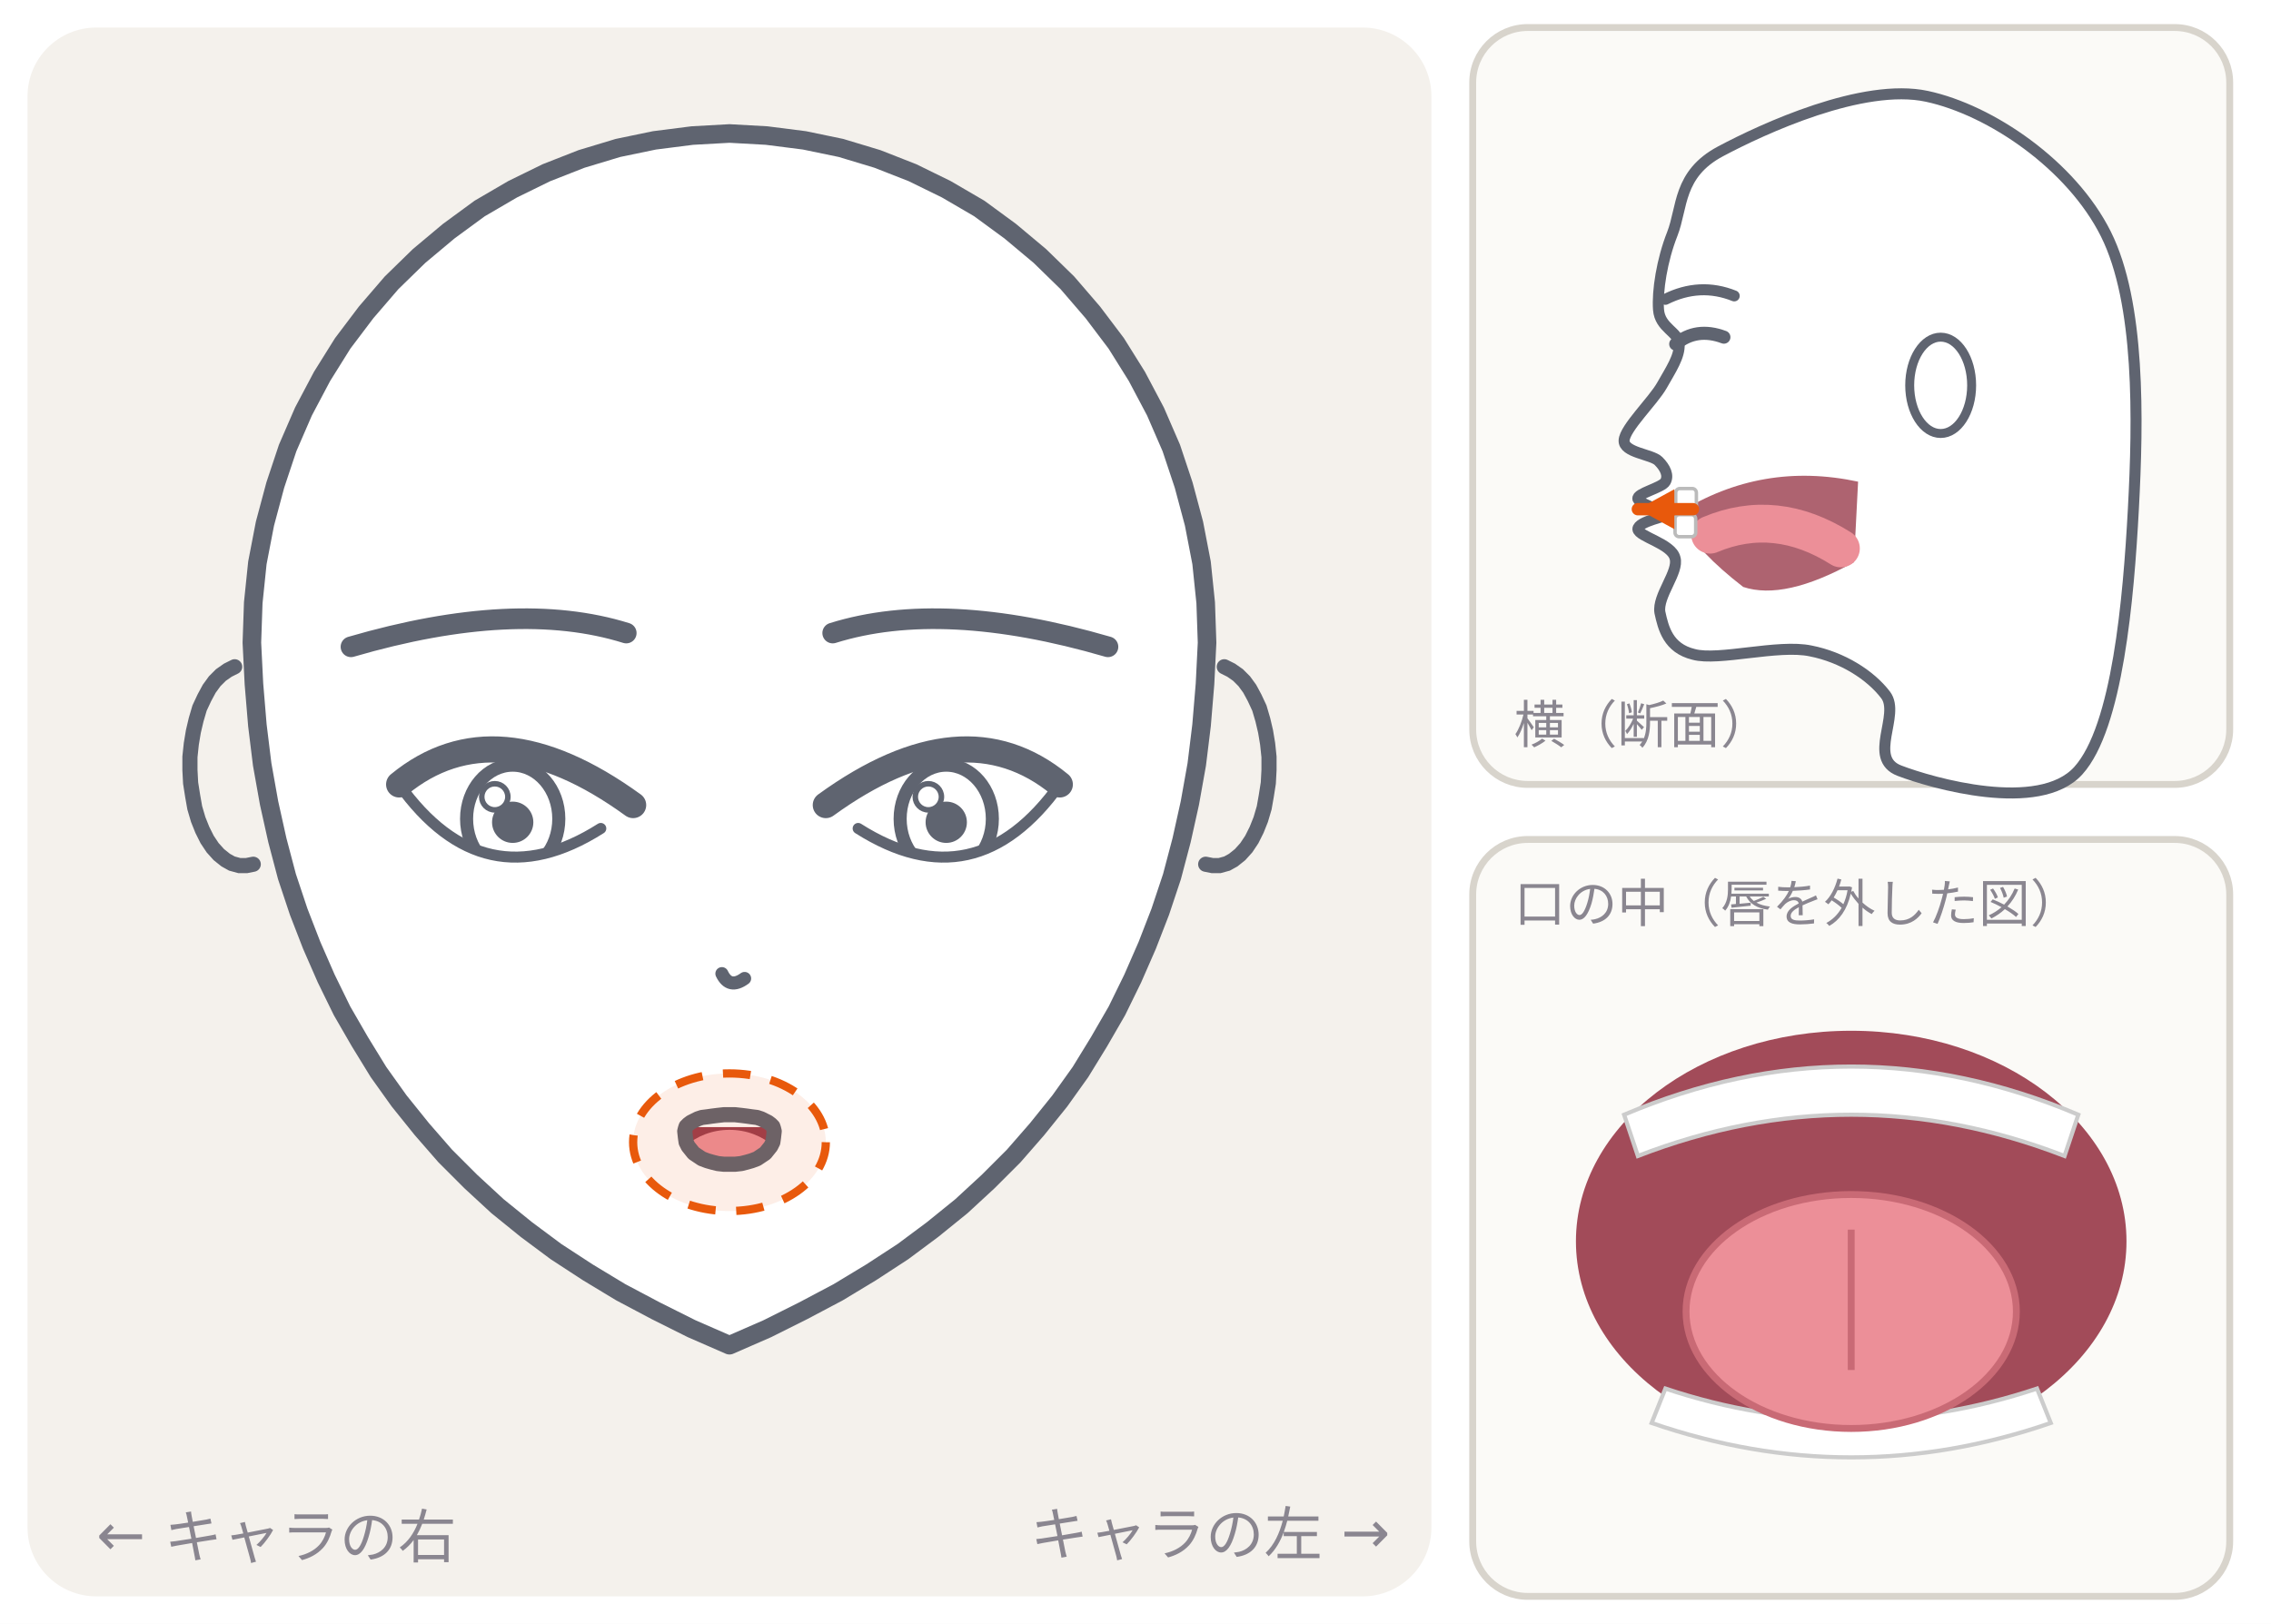
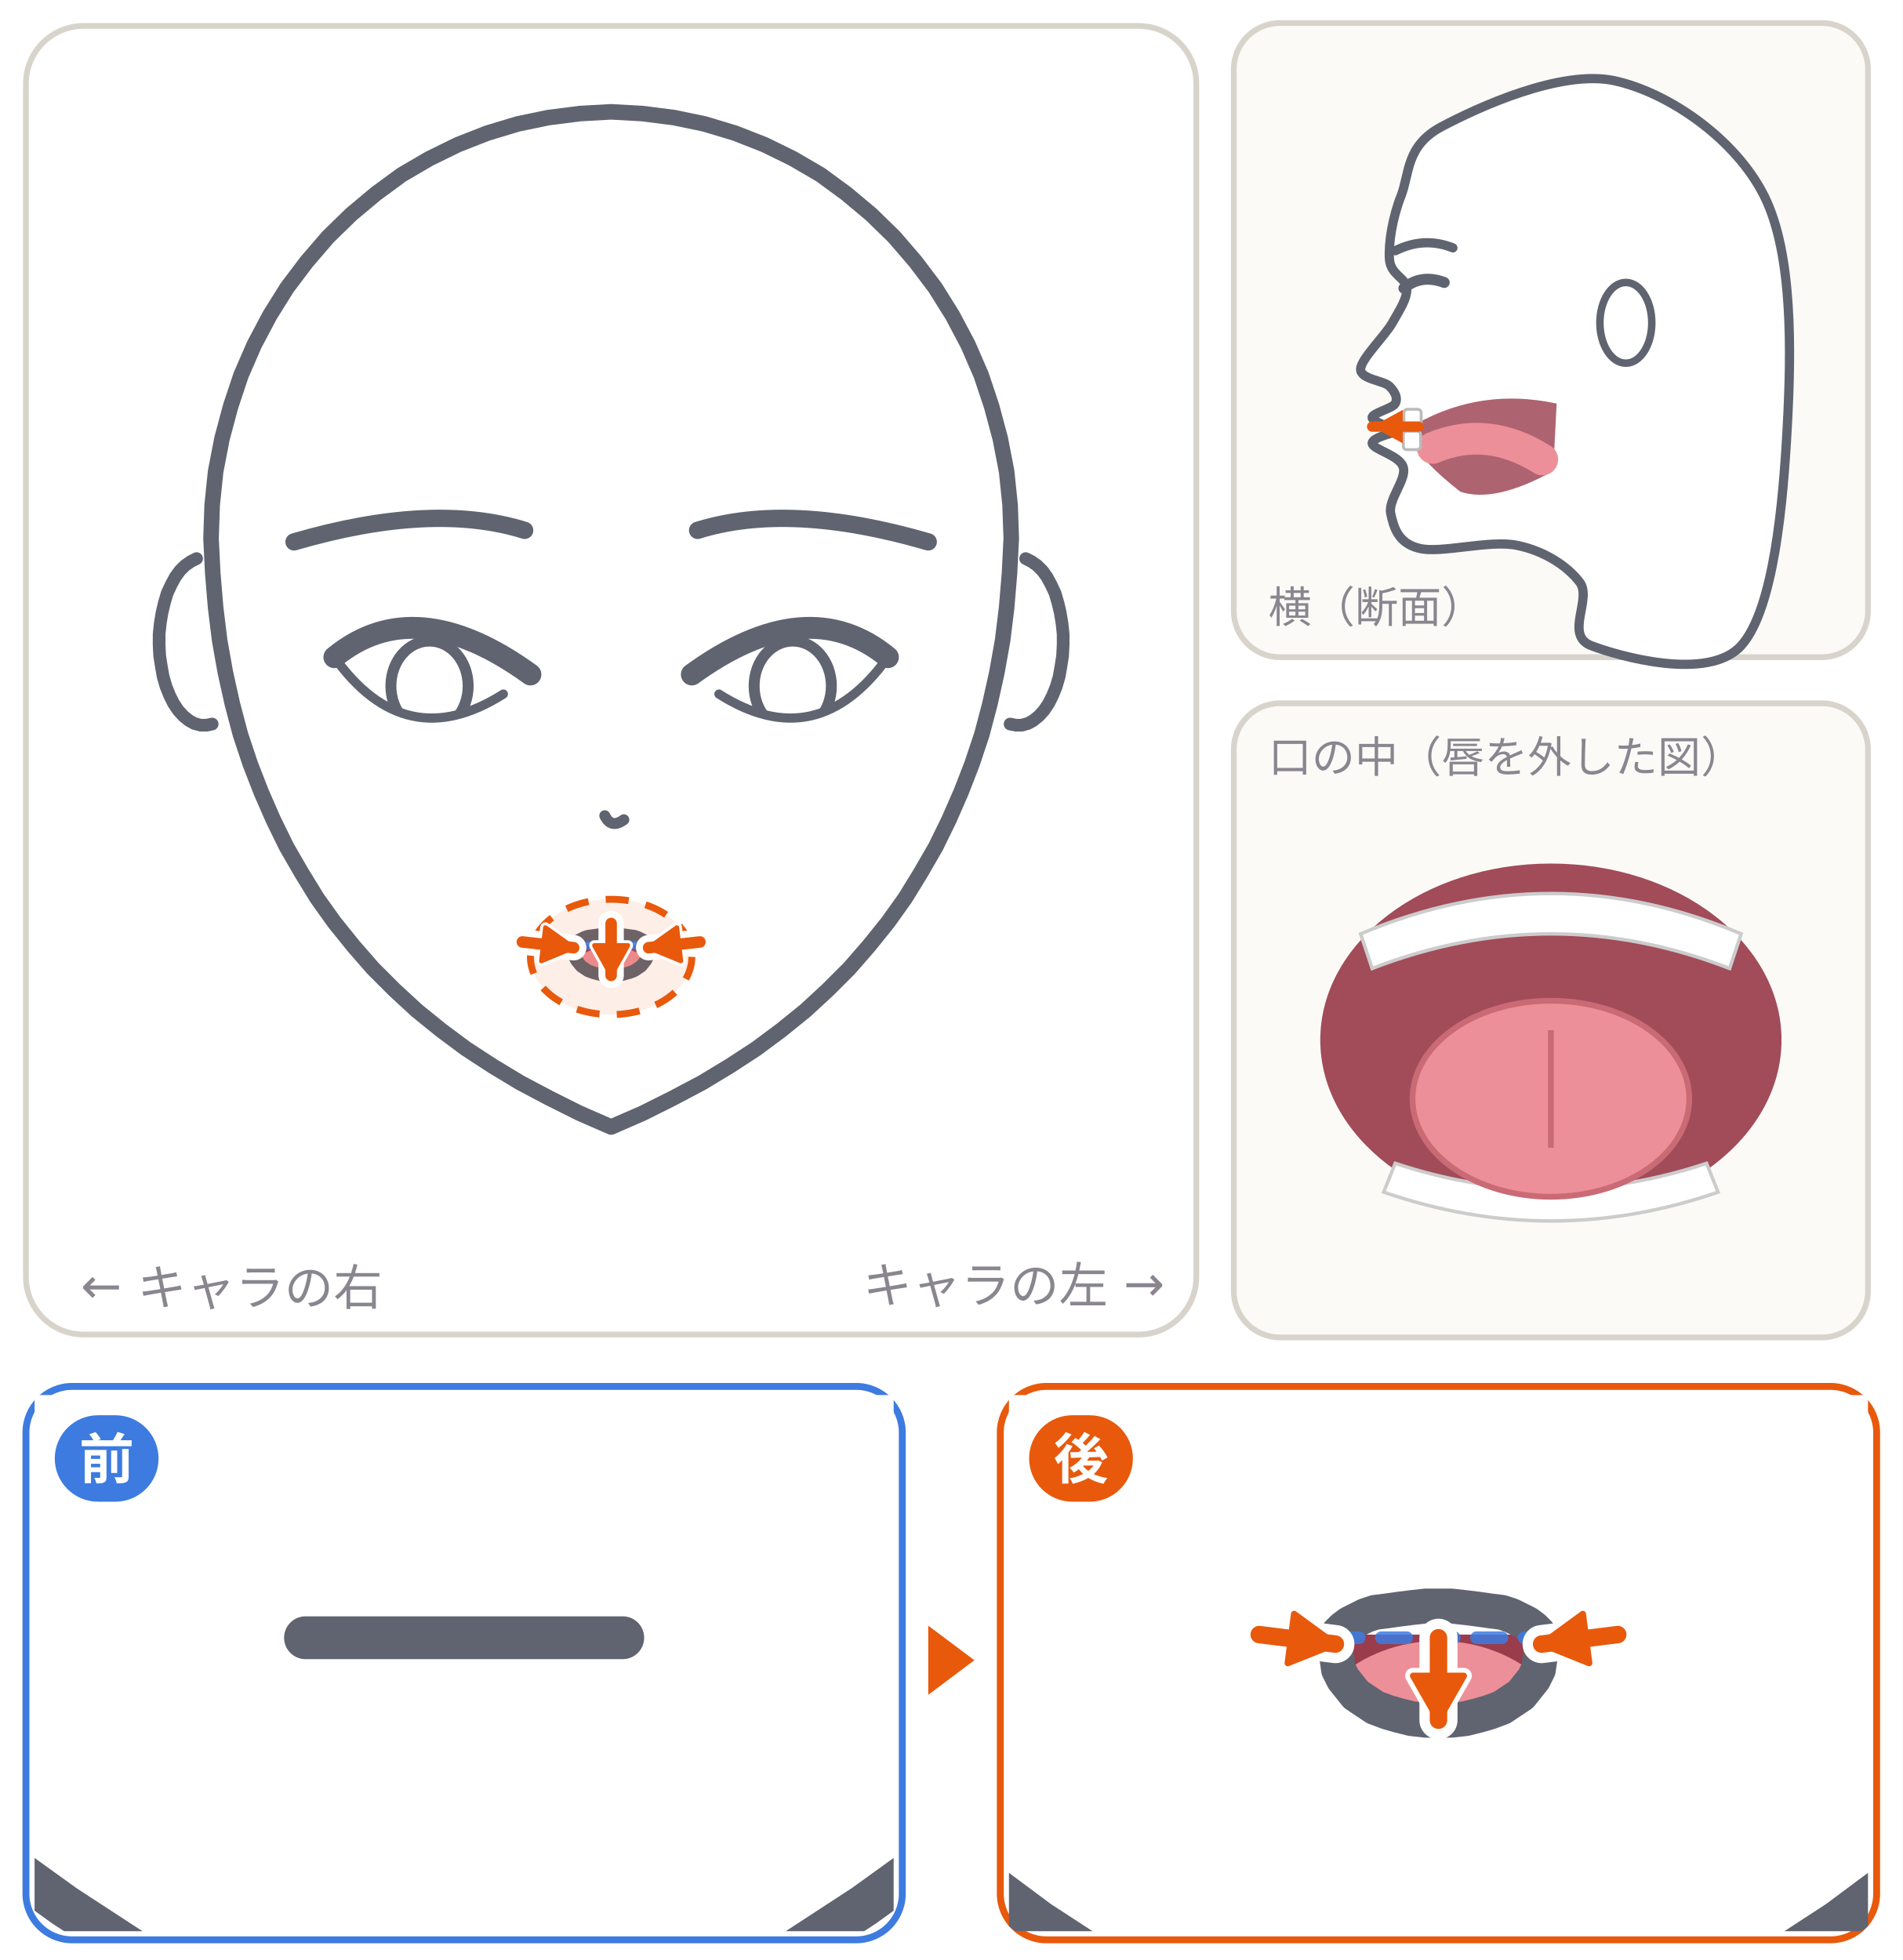
- <svg xmlns="http://www.w3.org/2000/svg" viewBox="0 0 330 236" width="330" height="236" font-family="system-ui, 'Segoe UI', 'Hiragino Sans', 'Noto Sans JP', sans-serif">
+ <svg xmlns="http://www.w3.org/2000/svg" viewBox="0 0 330 340" width="330" height="340" font-family="system-ui, 'Segoe UI', 'Hiragino Sans', 'Noto Sans JP', sans-serif">
  <defs>
    <linearGradient id="iris" x1="0" y1="0" x2="0" y2="1">
      <stop offset="0" stop-color="#3a2a4e" />
      <stop offset="0.55" stop-color="#8a6aa8" />
      <stop offset="1" stop-color="#c7a8e0" />
    </linearGradient>
  </defs>
-   <rect width="330" height="236" fill="#ffffff" />
-   <rect x="4" y="4" width="204" height="228" rx="10" fill="#f4f1ec" />
+   <rect width="330" height="340" fill="#ffffff" />
+   <rect x="4.5" y="4.5" width="203" height="227" rx="10" fill="#fff" stroke="#d8d4cc" />
  <g transform="translate(6,4)">
-     <path d="M171.9,92.9 L172.9,93.4 L173.9,94.1 L174.8,95 L175.6,96.1 L176.3,97.4 L177,98.9 L177.5,100.6 L177.9,102.3 L178.2,104.1 L178.4,106 L178.4,107.9 L178.3,109.8 L178,111.7 L177.7,113.4 L177.2,115.1 L176.6,116.6 L175.9,118 L175.1,119.2 L174.2,120.2 L173.2,121 L172.3,121.5 L171.2,121.8 L170.2,121.8 L169.2,121.6" fill="none" stroke="#5f6470" stroke-width="2.2" stroke-linecap="round" />
-     <path d="M28.1,92.9 L27.1,93.4 L26.1,94.1 L25.2,95 L24.4,96.1 L23.7,97.4 L23,98.9 L22.5,100.6 L22.1,102.3 L21.8,104.1 L21.6,106 L21.6,107.9 L21.7,109.8 L22,111.7 L22.3,113.4 L22.8,115.1 L23.4,116.6 L24.1,118 L24.9,119.2 L25.8,120.2 L26.8,121 L27.7,121.5 L28.8,121.8 L29.8,121.8 L30.8,121.6" fill="none" stroke="#5f6470" stroke-width="2.2" stroke-linecap="round" />
-     <path d="M30.6,89.4 L30.8,83.6 L31.4,77.8 L32.5,72.1 L34,66.5 L35.8,61.1 L38.1,55.8 L40.8,50.7 L43.8,45.9 L47.2,41.4 L50.9,37.1 L54.9,33.2 L59.2,29.6 L63.7,26.3 L68.5,23.5 L73.4,21.1 L78.5,19.1 L83.8,17.5 L89.1,16.4 L94.6,15.7 L100,15.4 L105.4,15.7 L110.9,16.4 L116.2,17.5 L121.5,19.1 L126.6,21.1 L131.5,23.5 L136.3,26.3 L140.8,29.6 L145.1,33.2 L149.1,37.1 L152.8,41.4 L156.2,45.9 L159.2,50.7 L161.9,55.8 L164.2,61.1 L166,66.5 L167.5,72.1 L168.6,77.8 L169.2,83.6 L169.4,89.4 L169.1,95.4 L168.6,101.4 L167.9,107.1 L166.9,112.7 L165.7,118.1 L164.3,123.4 L162.6,128.5 L160.7,133.4 L158.6,138.2 L156.3,142.9 L153.7,147.4 L151,151.8 L148,156 L144.7,160.1 L141.3,164 L137.6,167.7 L133.7,171.3 L129.5,174.7 L125.2,177.9 L120.6,180.9 L115.8,183.8 L110.7,186.5 L105.5,189.1 L100,191.5 L94.5,189.1 L89.3,186.5 L84.2,183.8 L79.4,180.9 L74.8,177.9 L70.5,174.7 L66.3,171.3 L62.4,167.7 L58.7,164 L55.3,160.1 L52,156 L49,151.8 L46.3,147.4 L43.7,142.9 L41.4,138.2 L39.3,133.4 L37.4,128.5 L35.7,123.4 L34.3,118.1 L33.1,112.7 L32.1,107.1 L31.4,101.4 L30.9,95.4 Z" fill="#ffffff" stroke="#5f6470" stroke-width="2.7" stroke-linejoin="round" />
-     <path d="M98.9,137.5 q1.1,2.3 3.3,0.7" fill="none" stroke="#5f6470" stroke-width="1.9" stroke-linecap="round" />
-     <clipPath id="mofunnel">
-       <path d="M106.5,160.4 L106.4,160 L106.3,159.7 L106,159.4 L105.6,159.1 L105.2,158.9 L104.6,158.6 L104,158.4 L103.2,158.3 L102.5,158.2 L101.7,158.1 L100.8,158 L100,158 L99.2,158 L98.3,158.1 L97.5,158.2 L96.8,158.3 L96,158.4 L95.4,158.6 L94.8,158.9 L94.4,159.1 L94,159.4 L93.7,159.7 L93.6,160 L93.5,160.4 L93.5,160.4 L93.6,161.3 L93.7,162 L94,162.6 L94.4,163.1 L94.8,163.6 L95.4,164 L96,164.4 L96.8,164.7 L97.5,164.9 L98.3,165.1 L99.2,165.2 L100,165.2 L100.8,165.2 L101.7,165.1 L102.5,164.9 L103.2,164.7 L104,164.4 L104.6,164 L105.2,163.6 L105.6,163.1 L106,162.6 L106.3,162 L106.4,161.3 L106.5,160.4 Z" />
-     </clipPath>
-     <path d="M106.5,160.4 L106.4,160 L106.3,159.7 L106,159.4 L105.6,159.1 L105.2,158.9 L104.6,158.6 L104,158.4 L103.2,158.3 L102.5,158.2 L101.7,158.1 L100.8,158 L100,158 L99.2,158 L98.3,158.1 L97.5,158.2 L96.8,158.3 L96,158.4 L95.4,158.6 L94.8,158.9 L94.4,159.1 L94,159.4 L93.7,159.7 L93.6,160 L93.5,160.4 L93.5,160.4 L93.6,161.3 L93.7,162 L94,162.6 L94.4,163.1 L94.8,163.6 L95.4,164 L96,164.4 L96.8,164.7 L97.5,164.9 L98.3,165.1 L99.2,165.2 L100,165.2 L100.8,165.2 L101.7,165.1 L102.5,164.9 L103.2,164.7 L104,164.4 L104.6,164 L105.2,163.6 L105.6,163.1 L106,162.6 L106.3,162 L106.4,161.3 L106.5,160.4 Z" fill="#9a3c4c" />
-     <g clip-path="url(#mofunnel)">
-       <rect x="70" y="156" width="60" height="3.8" fill="#ffffff" />
-       <ellipse cx="100" cy="168.2" rx="9" ry="8" fill="#ec8f98" />
+     <g>
+       <g transform="translate(0,0)">
+         <path d="M171.9,92.9 L172.9,93.4 L173.9,94.1 L174.8,95 L175.6,96.1 L176.3,97.4 L177,98.9 L177.5,100.6 L177.9,102.3 L178.2,104.1 L178.4,106 L178.4,107.9 L178.3,109.8 L178,111.7 L177.7,113.4 L177.2,115.1 L176.6,116.6 L175.9,118 L175.1,119.2 L174.2,120.2 L173.2,121 L172.3,121.5 L171.2,121.8 L170.2,121.8 L169.2,121.6" fill="none" stroke="#5f6470" stroke-width="2.2" stroke-linecap="round" />
+         <path d="M28.1,92.9 L27.1,93.4 L26.1,94.1 L25.2,95 L24.4,96.1 L23.7,97.4 L23,98.9 L22.5,100.6 L22.1,102.3 L21.8,104.1 L21.6,106 L21.6,107.9 L21.7,109.8 L22,111.7 L22.3,113.4 L22.8,115.1 L23.4,116.6 L24.1,118 L24.9,119.2 L25.8,120.2 L26.8,121 L27.7,121.5 L28.8,121.8 L29.8,121.8 L30.8,121.6" fill="none" stroke="#5f6470" stroke-width="2.2" stroke-linecap="round" />
+         <path d="M30.6,89.4 L30.8,83.6 L31.4,77.8 L32.5,72.1 L34,66.5 L35.8,61.1 L38.1,55.8 L40.8,50.7 L43.8,45.9 L47.2,41.4 L50.9,37.1 L54.9,33.2 L59.2,29.6 L63.7,26.3 L68.5,23.5 L73.4,21.1 L78.5,19.1 L83.8,17.5 L89.1,16.4 L94.6,15.7 L100,15.4 L105.4,15.7 L110.9,16.4 L116.2,17.5 L121.5,19.1 L126.6,21.1 L131.5,23.5 L136.3,26.3 L140.8,29.6 L145.1,33.2 L149.1,37.1 L152.8,41.4 L156.2,45.9 L159.2,50.7 L161.9,55.8 L164.2,61.1 L166,66.5 L167.5,72.1 L168.6,77.8 L169.2,83.6 L169.4,89.4 L169.1,95.4 L168.6,101.4 L167.9,107.1 L166.9,112.7 L165.7,118.1 L164.3,123.4 L162.6,128.5 L160.7,133.4 L158.6,138.2 L156.3,142.9 L153.7,147.4 L151,151.8 L148,156 L144.7,160.1 L141.3,164 L137.6,167.7 L133.7,171.3 L129.5,174.7 L125.2,177.9 L120.6,180.9 L115.8,183.8 L110.7,186.5 L105.5,189.1 L100,191.5 L94.5,189.1 L89.3,186.5 L84.2,183.8 L79.4,180.9 L74.8,177.9 L70.5,174.7 L66.3,171.3 L62.4,167.7 L58.7,164 L55.3,160.1 L52,156 L49,151.8 L46.3,147.4 L43.7,142.9 L41.4,138.2 L39.3,133.4 L37.4,128.5 L35.7,123.4 L34.3,118.1 L33.1,112.7 L32.1,107.1 L31.4,101.4 L30.9,95.4 Z" fill="#ffffff" stroke="#5f6470" stroke-width="2.7" stroke-linejoin="round" />
+         <path d="M98.9,137.5 q1.1,2.3 3.3,0.7" fill="none" stroke="#5f6470" stroke-width="1.9" stroke-linecap="round" />
+         <clipPath id="mofunnel">
+           <path d="M106.5,160.4 L106.4,160 L106.3,159.7 L106,159.4 L105.6,159.1 L105.2,158.9 L104.6,158.6 L104,158.4 L103.2,158.3 L102.5,158.2 L101.7,158.1 L100.8,158 L100,158 L99.2,158 L98.3,158.1 L97.5,158.2 L96.8,158.3 L96,158.4 L95.4,158.6 L94.8,158.9 L94.4,159.1 L94,159.4 L93.7,159.7 L93.6,160 L93.5,160.4 L93.5,160.4 L93.6,161.3 L93.7,162 L94,162.6 L94.4,163.1 L94.8,163.6 L95.4,164 L96,164.4 L96.8,164.7 L97.5,164.9 L98.3,165.1 L99.2,165.2 L100,165.2 L100.8,165.2 L101.7,165.1 L102.5,164.9 L103.2,164.7 L104,164.4 L104.6,164 L105.2,163.6 L105.6,163.1 L106,162.6 L106.3,162 L106.4,161.3 L106.5,160.4 Z" />
+         </clipPath>
+         <path d="M106.5,160.4 L106.4,160 L106.3,159.7 L106,159.4 L105.6,159.1 L105.2,158.9 L104.6,158.6 L104,158.4 L103.2,158.3 L102.5,158.2 L101.7,158.1 L100.8,158 L100,158 L99.2,158 L98.3,158.1 L97.5,158.2 L96.8,158.3 L96,158.4 L95.4,158.6 L94.8,158.9 L94.4,159.1 L94,159.4 L93.7,159.7 L93.6,160 L93.5,160.4 L93.5,160.4 L93.6,161.3 L93.7,162 L94,162.6 L94.4,163.1 L94.8,163.6 L95.4,164 L96,164.4 L96.8,164.7 L97.5,164.9 L98.3,165.1 L99.2,165.2 L100,165.2 L100.8,165.2 L101.7,165.1 L102.5,164.9 L103.2,164.7 L104,164.4 L104.6,164 L105.2,163.6 L105.6,163.1 L106,162.6 L106.3,162 L106.4,161.3 L106.5,160.4 Z" fill="#9a3c4c" />
+         <g clip-path="url(#mofunnel)">
+           <rect x="70" y="156" width="60" height="3.8" fill="#ffffff" />
+           <ellipse cx="100" cy="168.2" rx="9" ry="8" fill="#ec8f98" />
+         </g>
+         <path d="M106.5,160.4 L106.4,160 L106.3,159.7 L106,159.4 L105.6,159.1 L105.2,158.9 L104.6,158.6 L104,158.4 L103.2,158.3 L102.5,158.2 L101.7,158.1 L100.8,158 L100,158 L99.2,158 L98.3,158.1 L97.5,158.2 L96.8,158.3 L96,158.4 L95.4,158.6 L94.8,158.9 L94.4,159.1 L94,159.4 L93.7,159.7 L93.6,160 L93.5,160.4 L93.5,160.4 L93.6,161.3 L93.7,162 L94,162.6 L94.4,163.1 L94.8,163.6 L95.4,164 L96,164.4 L96.8,164.7 L97.5,164.9 L98.3,165.1 L99.2,165.2 L100,165.2 L100.8,165.2 L101.7,165.1 L102.5,164.9 L103.2,164.7 L104,164.4 L104.6,164 L105.2,163.6 L105.6,163.1 L106,162.6 L106.3,162 L106.4,161.3 L106.5,160.4 Z" fill="none" stroke="#5f6470" stroke-width="2.2" stroke-linejoin="round" />
+         <clipPath id="eyefunnelR">
+           <path d="M86,113 Q66,98.5 52,110 Q66,129.5 86,113 Z" />
+         </clipPath>
+         <path d="M86,113 Q66,98.5 52,110 Q66,129.5 86,113 Z" fill="#ffffff" />
+         <g clip-path="url(#eyefunnelR)">
+           <ellipse cx="68.5" cy="115" rx="6.7" ry="7.8" fill="#ffffff" stroke="#5f6470" stroke-width="1.9" />
+         </g>
+         <path d="M81.3,116.4 Q64.3,127.2 52,110" fill="none" stroke="#5f6470" stroke-width="1.6" stroke-linecap="round" />
+         <path d="M86,113 Q66,98.5 52,110" fill="none" stroke="#5f6470" stroke-width="3.8" stroke-linecap="round" />
+         <clipPath id="eyefunnelL">
+           <path d="M114,113 Q134,98.5 148,110 Q134,129.5 114,113 Z" />
+         </clipPath>
+         <path d="M114,113 Q134,98.5 148,110 Q134,129.5 114,113 Z" fill="#ffffff" />
+         <g clip-path="url(#eyefunnelL)">
+           <ellipse cx="131.5" cy="115" rx="6.7" ry="7.8" fill="#ffffff" stroke="#5f6470" stroke-width="1.9" />
+         </g>
+         <path d="M118.7,116.4 Q135.7,127.2 148,110" fill="none" stroke="#5f6470" stroke-width="1.6" stroke-linecap="round" />
+         <path d="M114,113 Q134,98.5 148,110" fill="none" stroke="#5f6470" stroke-width="3.8" stroke-linecap="round" />
+         <path d="M85,88 Q69,83 45,90" fill="none" stroke="#5f6470" stroke-width="3" stroke-linecap="round" />
+         <path d="M115,88 Q131,83 155,90" fill="none" stroke="#5f6470" stroke-width="3" stroke-linecap="round" />
+         <ellipse cx="100" cy="162" rx="14" ry="10" fill="#e8590c" fill-opacity="0.10" stroke="#e8590c" stroke-width="1.2" stroke-dasharray="4 3" />
+       </g>
+       <path d="M110,160 L109.9,160 L109.7,160 L109.2,160 L108.7,160 L107.9,160 L107.1,160 L106.1,160 L105,160 L103.8,160 L102.6,160 L101.3,160 L100,160 L98.7,160 L97.4,160 L96.2,160 L95,160 L93.9,160 L92.9,160 L92.1,160 L91.3,160 L90.8,160 L90.3,160 L90.1,160 L90,160" fill="none" stroke="#3d7be0" stroke-width="1.5" stroke-dasharray="3 2.5" stroke-linecap="round" opacity="0.85" />
+       <line x1="100" y1="156.2" x2="100" y2="165.2" stroke="#ffffff" stroke-width="4.4" stroke-linecap="round" />
+       <polygon points="100,165.2 97.1,160 102.9,160" fill="#ffffff" stroke="#ffffff" stroke-width="1.8" stroke-linejoin="round" />
+       <line x1="100" y1="156.2" x2="100" y2="165.2" stroke="#e8590c" stroke-width="2" stroke-linecap="round" />
+       <polygon points="100,165.2 97.1,160 102.9,160" fill="#e8590c" stroke="#e8590c" stroke-width="0.8" stroke-linejoin="round" />
+       <line x1="115.4" y1="159.4" x2="106.5" y2="160.4" stroke="#ffffff" stroke-width="4.4" stroke-linecap="round" />
+       <polygon points="106.5,160.4 111.4,156.9 112.1,162.7" fill="#ffffff" stroke="#ffffff" stroke-width="1.8" stroke-linejoin="round" />
+       <line x1="115.4" y1="159.4" x2="106.5" y2="160.4" stroke="#e8590c" stroke-width="2" stroke-linecap="round" />
+       <polygon points="106.5,160.4 111.4,156.9 112.1,162.7" fill="#e8590c" stroke="#e8590c" stroke-width="0.8" stroke-linejoin="round" />
+       <line x1="84.6" y1="159.4" x2="93.5" y2="160.4" stroke="#ffffff" stroke-width="4.4" stroke-linecap="round" />
+       <polygon points="93.5,160.4 87.9,162.7 88.6,156.9" fill="#ffffff" stroke="#ffffff" stroke-width="1.8" stroke-linejoin="round" />
+       <line x1="84.6" y1="159.4" x2="93.5" y2="160.4" stroke="#e8590c" stroke-width="2" stroke-linecap="round" />
+       <polygon points="93.5,160.4 87.9,162.7 88.6,156.9" fill="#e8590c" stroke="#e8590c" stroke-width="0.8" stroke-linejoin="round" />
    </g>
-     <path d="M106.5,160.4 L106.4,160 L106.3,159.7 L106,159.4 L105.6,159.1 L105.2,158.9 L104.6,158.6 L104,158.4 L103.2,158.3 L102.5,158.2 L101.7,158.1 L100.8,158 L100,158 L99.2,158 L98.3,158.1 L97.5,158.2 L96.8,158.3 L96,158.4 L95.4,158.6 L94.8,158.9 L94.4,159.1 L94,159.4 L93.7,159.7 L93.6,160 L93.5,160.4 L93.5,160.4 L93.6,161.3 L93.7,162 L94,162.6 L94.4,163.1 L94.8,163.6 L95.4,164 L96,164.4 L96.8,164.7 L97.5,164.9 L98.3,165.1 L99.2,165.2 L100,165.2 L100.8,165.2 L101.7,165.1 L102.5,164.9 L103.2,164.7 L104,164.4 L104.6,164 L105.2,163.6 L105.6,163.1 L106,162.6 L106.3,162 L106.4,161.3 L106.5,160.4 Z" fill="none" stroke="#5f6470" stroke-width="2.2" stroke-linejoin="round" />
-     <clipPath id="eyefunnelR">
-       <path d="M86,113 Q66,98.5 52,110 Q66,129.5 86,113 Z" />
-     </clipPath>
-     <path d="M86,113 Q66,98.5 52,110 Q66,129.5 86,113 Z" fill="#ffffff" />
-     <g clip-path="url(#eyefunnelR)">
-       <ellipse cx="68.5" cy="115" rx="6.7" ry="7.8" fill="#ffffff" stroke="#5f6470" stroke-width="1.9" />
-       <circle cx="68.5" cy="115.5" r="3" fill="#5f6470" />
-       <circle cx="65.9" cy="111.8" r="1.9" fill="#fff" stroke="#5f6470" stroke-width="0.8" />
-     </g>
-     <path d="M81.3,116.4 Q64.3,127.2 52,110" fill="none" stroke="#5f6470" stroke-width="1.6" stroke-linecap="round" />
-     <path d="M86,113 Q66,98.5 52,110" fill="none" stroke="#5f6470" stroke-width="3.8" stroke-linecap="round" />
-     <clipPath id="eyefunnelL">
-       <path d="M114,113 Q134,98.5 148,110 Q134,129.5 114,113 Z" />
-     </clipPath>
-     <path d="M114,113 Q134,98.5 148,110 Q134,129.5 114,113 Z" fill="#ffffff" />
-     <g clip-path="url(#eyefunnelL)">
-       <ellipse cx="131.5" cy="115" rx="6.7" ry="7.8" fill="#ffffff" stroke="#5f6470" stroke-width="1.9" />
-       <circle cx="131.5" cy="115.5" r="3" fill="#5f6470" />
-       <circle cx="128.9" cy="111.8" r="1.9" fill="#fff" stroke="#5f6470" stroke-width="0.8" />
-     </g>
-     <path d="M118.7,116.4 Q135.7,127.2 148,110" fill="none" stroke="#5f6470" stroke-width="1.6" stroke-linecap="round" />
-     <path d="M114,113 Q134,98.5 148,110" fill="none" stroke="#5f6470" stroke-width="3.8" stroke-linecap="round" />
-     <path d="M85,88 Q69,83 45,90" fill="none" stroke="#5f6470" stroke-width="3" stroke-linecap="round" />
-     <path d="M115,88 Q131,83 155,90" fill="none" stroke="#5f6470" stroke-width="3" stroke-linecap="round" />
-     <ellipse cx="100" cy="162" rx="14" ry="10" fill="#e8590c" fill-opacity="0.10" stroke="#e8590c" stroke-width="1.2" stroke-dasharray="4 3" />
  </g>
  <g transform="translate(214,4)">
    <rect x="0" y="0" width="110" height="110" rx="8" fill="#fbfaf7" stroke="#d8d4cc" />
    <path d="M36,18 C29.8,21.3 30.5,26.2 29,30 C27.5,33.8 26.8,38.3 27,41 C27.2,43.7 29.9,44.2 30,46 C30.1,47.8 28.8,49.7 27.5,52 C26.2,54.3 22.1,58.2 22,60 C21.9,61.8 26,62 27,63 C28,64 28.5,65.1 28,66 C27.5,66.9 23.8,67.7 24,68.5 C24.2,69.3 28.6,70.6 29.5,71 C30.4,71.4 30,70.3 29.1,70.6 C28.2,71 24,71.8 24,72.9 C24.1,74 28.9,75 29.4,77.1 C30,79.1 26.8,82.6 27.2,85 C27.7,87.3 28.4,90.2 32.1,91.1 C35.7,92.1 44.4,89.6 49.1,90.6 C53.7,91.5 57.8,94.1 60,97 C62.2,99.9 57.3,106.2 62,108 C66.7,109.8 82.3,114.3 88,108 C93.7,101.7 95.3,83 96,70 C96.7,57 97,40 92,30 C87,20 75.3,12 66,10 C56.7,8 42.2,14.7 36,18 Z" fill="#ffffff" stroke="#5f6470" stroke-width="1.6" />
    <path d="M30,70.5 Q42,63 56,66 L55.4,77.7 Q45.3,83.3 39.3,81.3 Q32.6,76.1 30.6,72.1 Z" fill="#9a3c4c" opacity="0.8" />
    <path d="M53.5,75.7 Q44,69.7 34.5,73.7" fill="none" stroke="#ec8f98" stroke-width="5.5" stroke-linecap="round" />
    <rect x="29.5" y="67" width="3" height="3.6" rx="0.6" fill="#fff" stroke="#bbb" stroke-width="0.5" />
    <rect x="29.4" y="70.8" width="3" height="3.2" rx="0.6" fill="#fff" stroke="#bbb" stroke-width="0.5" />
    <path d="M29.5,46 q3,-2.5 7,-1" fill="none" stroke="#5f6470" stroke-width="1.9" stroke-linecap="round" />
    <path d="M28,39.5 q5,-2.5 10,-0.5" fill="none" stroke="#5f6470" stroke-width="1.6" stroke-linecap="round" />
    <ellipse cx="68" cy="52" rx="4.5" ry="7" fill="#ffffff" stroke="#5f6470" stroke-width="1.3" />
    <line x1="32" y1="70" x2="24" y2="70" stroke="#e8590c" stroke-width="1.8" stroke-linecap="round" />
    <polygon points="24,70 29.3,67.1 29.3,72.9" fill="#e8590c" />
    <text x="6" y="104" font-size="7.5" fill="#8a8690">横（断面）</text>
  </g>
  <g transform="translate(214,122)">
    <rect x="0" y="0" width="110" height="110" rx="8" fill="#fbfaf7" stroke="#d8d4cc" />
    <ellipse cx="55.0" cy="58.4" rx="40" ry="30.6" fill="#9a3c4c" opacity="0.92" />
    <path d="M22,40 Q55,26 88,40 L86,46 Q55,34 24,46 Z" fill="#ffffff" stroke="#ccc" stroke-width="0.6" />
    <path d="M26,84.8 Q55,94.8 84,84.8 L82,79.8 Q55,88.8 28,79.8 Z" fill="#ffffff" stroke="#ccc" stroke-width="0.6" />
    <g transform="rotate(0 55 68.6)">
      <ellipse cx="55" cy="68.6" rx="24" ry="17" fill="#ec8f98" stroke="#c96a75" stroke-width="1" />
      <line x1="55" y1="56.7" x2="55" y2="77.1" stroke="#c96a75" stroke-width="1" />
    </g>
    <text x="6" y="12" font-size="7.5" fill="#8a8690">口の中（唇を外した図）</text>
  </g>
  <text x="14" y="226" font-size="8.5" fill="#8a8690">← キャラの右</text>
  <text x="202" y="226" text-anchor="end" font-size="8.5" fill="#8a8690">キャラの左 →</text>
+   <rect x="4.5" y="240.5" width="152" height="96" rx="8" fill="#fff" stroke="#3d7be0" stroke-width="1.2" />
+   <svg x="6.0" y="242.0" width="149" height="93" viewBox="73 144.7 54 33.8" preserveAspectRatio="xMidYMid meet">
+     <g>
+       <g transform="translate(0,0)">
+         <path d="M171.9,92.9 L172.9,93.4 L173.9,94.1 L174.8,95 L175.6,96.1 L176.3,97.4 L177,98.9 L177.5,100.6 L177.9,102.3 L178.2,104.1 L178.4,106 L178.4,107.9 L178.3,109.8 L178,111.7 L177.7,113.4 L177.2,115.1 L176.6,116.6 L175.9,118 L175.1,119.2 L174.2,120.2 L173.2,121 L172.3,121.5 L171.2,121.8 L170.2,121.8 L169.2,121.6" fill="none" stroke="#5f6470" stroke-width="2.2" stroke-linecap="round" />
+         <path d="M28.1,92.9 L27.1,93.4 L26.1,94.1 L25.2,95 L24.4,96.1 L23.7,97.4 L23,98.9 L22.5,100.6 L22.1,102.3 L21.8,104.1 L21.6,106 L21.6,107.9 L21.7,109.8 L22,111.7 L22.3,113.4 L22.8,115.1 L23.4,116.6 L24.1,118 L24.9,119.2 L25.8,120.2 L26.8,121 L27.7,121.5 L28.8,121.8 L29.8,121.8 L30.8,121.6" fill="none" stroke="#5f6470" stroke-width="2.2" stroke-linecap="round" />
+         <path d="M30.6,89.4 L30.8,83.6 L31.4,77.8 L32.5,72.1 L34,66.5 L35.8,61.1 L38.1,55.8 L40.8,50.7 L43.8,45.9 L47.2,41.4 L50.9,37.1 L54.9,33.2 L59.2,29.6 L63.7,26.3 L68.5,23.5 L73.4,21.1 L78.5,19.1 L83.8,17.5 L89.1,16.4 L94.6,15.7 L100,15.4 L105.4,15.7 L110.9,16.4 L116.2,17.5 L121.5,19.1 L126.6,21.1 L131.5,23.5 L136.3,26.3 L140.8,29.6 L145.1,33.2 L149.1,37.1 L152.8,41.4 L156.2,45.9 L159.2,50.7 L161.9,55.8 L164.2,61.1 L166,66.5 L167.5,72.1 L168.6,77.8 L169.2,83.6 L169.4,89.4 L169.1,95.4 L168.6,101.4 L167.9,107.1 L166.9,112.7 L165.7,118.1 L164.3,123.4 L162.6,128.5 L160.7,133.4 L158.6,138.2 L156.3,142.8 L153.7,147.2 L151,151.5 L148,155.6 L144.7,159.6 L141.3,163.4 L137.6,167 L133.7,170.5 L129.5,173.8 L125.2,176.9 L120.6,179.9 L115.8,182.7 L110.7,185.4 L105.5,187.8 L100,190.2 L94.5,187.8 L89.3,185.4 L84.2,182.7 L79.4,179.9 L74.8,176.9 L70.5,173.8 L66.3,170.5 L62.4,167 L58.7,163.4 L55.3,159.6 L52,155.6 L49,151.5 L46.3,147.2 L43.7,142.8 L41.4,138.2 L39.3,133.4 L37.4,128.5 L35.7,123.4 L34.3,118.1 L33.1,112.7 L32.1,107.1 L31.4,101.4 L30.9,95.4 Z" fill="#ffffff" stroke="#5f6470" stroke-width="2.7" stroke-linejoin="round" />
+         <path d="M98.9,137.5 q1.1,2.3 3.3,0.7" fill="none" stroke="#5f6470" stroke-width="1.9" stroke-linecap="round" />
+         <path d="M110,160 L109.9,160 L109.7,160 L109.2,160 L108.7,160 L107.9,160 L107.1,160 L106.1,160 L105,160 L103.8,160 L102.6,160 L101.3,160 L100,160 L98.7,160 L97.4,160 L96.2,160 L95,160 L93.9,160 L92.9,160 L92.1,160 L91.3,160 L90.8,160 L90.3,160 L90.1,160 L90,160" fill="none" stroke="#5f6470" stroke-width="2.7" stroke-linecap="round" stroke-linejoin="round" />
+         <clipPath id="eyefunnelbR">
+           <path d="M86,113 Q66,98.5 52,110 Q66,129.5 86,113 Z" />
+         </clipPath>
+         <path d="M86,113 Q66,98.5 52,110 Q66,129.5 86,113 Z" fill="#ffffff" />
+         <g clip-path="url(#eyefunnelbR)">
+           <ellipse cx="68.5" cy="115" rx="6.7" ry="7.8" fill="#ffffff" stroke="#5f6470" stroke-width="1.9" />
+         </g>
+         <path d="M81.3,116.4 Q64.3,127.2 52,110" fill="none" stroke="#5f6470" stroke-width="1.6" stroke-linecap="round" />
+         <path d="M86,113 Q66,98.5 52,110" fill="none" stroke="#5f6470" stroke-width="3.8" stroke-linecap="round" />
+         <clipPath id="eyefunnelbL">
+           <path d="M114,113 Q134,98.5 148,110 Q134,129.5 114,113 Z" />
+         </clipPath>
+         <path d="M114,113 Q134,98.5 148,110 Q134,129.5 114,113 Z" fill="#ffffff" />
+         <g clip-path="url(#eyefunnelbL)">
+           <ellipse cx="131.5" cy="115" rx="6.7" ry="7.8" fill="#ffffff" stroke="#5f6470" stroke-width="1.9" />
+         </g>
+         <path d="M118.7,116.4 Q135.7,127.2 148,110" fill="none" stroke="#5f6470" stroke-width="1.6" stroke-linecap="round" />
+         <path d="M114,113 Q134,98.5 148,110" fill="none" stroke="#5f6470" stroke-width="3.8" stroke-linecap="round" />
+         <path d="M85,88 Q69,83 45,90" fill="none" stroke="#5f6470" stroke-width="3" stroke-linecap="round" />
+         <path d="M115,88 Q131,83 155,90" fill="none" stroke="#5f6470" stroke-width="3" stroke-linecap="round" />
+       </g>
+     </g>
+   </svg>
+   <rect x="9.5" y="245.5" width="18" height="15" rx="7.5" fill="#3d7be0" />
+   <text x="18.5" y="256.5" text-anchor="middle" font-size="9.5" font-weight="bold" fill="#fff">前</text>
+   <rect x="173.5" y="240.5" width="152" height="96" rx="8" fill="#fff" stroke="#e8590c" stroke-width="1.2" />
+   <svg x="175.0" y="242.0" width="149" height="93" viewBox="73 144.7 54 33.8" preserveAspectRatio="xMidYMid meet">
+     <g>
+       <g transform="translate(0,0)">
+         <path d="M171.9,92.9 L172.9,93.4 L173.9,94.1 L174.8,95 L175.6,96.1 L176.3,97.4 L177,98.9 L177.5,100.6 L177.9,102.3 L178.2,104.1 L178.4,106 L178.4,107.9 L178.3,109.8 L178,111.7 L177.7,113.4 L177.2,115.1 L176.6,116.6 L175.9,118 L175.1,119.2 L174.2,120.2 L173.2,121 L172.3,121.5 L171.2,121.8 L170.2,121.8 L169.2,121.6" fill="none" stroke="#5f6470" stroke-width="2.2" stroke-linecap="round" />
+         <path d="M28.1,92.9 L27.1,93.4 L26.1,94.1 L25.2,95 L24.4,96.1 L23.7,97.4 L23,98.9 L22.5,100.6 L22.1,102.3 L21.8,104.1 L21.6,106 L21.6,107.9 L21.7,109.8 L22,111.7 L22.3,113.4 L22.8,115.1 L23.4,116.6 L24.1,118 L24.9,119.2 L25.8,120.2 L26.8,121 L27.7,121.5 L28.8,121.8 L29.8,121.8 L30.8,121.6" fill="none" stroke="#5f6470" stroke-width="2.2" stroke-linecap="round" />
+         <path d="M30.6,89.4 L30.8,83.6 L31.4,77.8 L32.5,72.1 L34,66.5 L35.8,61.1 L38.1,55.8 L40.8,50.7 L43.8,45.9 L47.2,41.4 L50.9,37.1 L54.9,33.2 L59.2,29.6 L63.7,26.3 L68.5,23.5 L73.4,21.1 L78.5,19.1 L83.8,17.5 L89.1,16.4 L94.6,15.7 L100,15.4 L105.4,15.7 L110.9,16.4 L116.2,17.5 L121.5,19.1 L126.6,21.1 L131.5,23.5 L136.3,26.3 L140.8,29.6 L145.1,33.2 L149.1,37.1 L152.8,41.4 L156.2,45.9 L159.2,50.7 L161.9,55.8 L164.2,61.1 L166,66.5 L167.5,72.1 L168.6,77.8 L169.2,83.6 L169.4,89.4 L169.1,95.4 L168.6,101.4 L167.9,107.1 L166.9,112.7 L165.7,118.1 L164.3,123.4 L162.6,128.5 L160.7,133.4 L158.6,138.2 L156.3,142.9 L153.7,147.4 L151,151.8 L148,156 L144.7,160.1 L141.3,164 L137.6,167.7 L133.7,171.3 L129.5,174.7 L125.2,177.9 L120.6,180.9 L115.8,183.8 L110.7,186.5 L105.5,189.1 L100,191.5 L94.5,189.1 L89.3,186.5 L84.2,183.8 L79.4,180.9 L74.8,177.9 L70.5,174.7 L66.3,171.3 L62.4,167.7 L58.7,164 L55.3,160.1 L52,156 L49,151.8 L46.3,147.4 L43.7,142.9 L41.4,138.2 L39.3,133.4 L37.4,128.5 L35.7,123.4 L34.3,118.1 L33.1,112.7 L32.1,107.1 L31.4,101.4 L30.9,95.4 Z" fill="#ffffff" stroke="#5f6470" stroke-width="2.7" stroke-linejoin="round" />
+         <path d="M98.9,137.5 q1.1,2.3 3.3,0.7" fill="none" stroke="#5f6470" stroke-width="1.9" stroke-linecap="round" />
+         <clipPath id="mofunnela">
+           <path d="M106.5,160.4 L106.4,160 L106.3,159.7 L106,159.4 L105.6,159.1 L105.2,158.9 L104.6,158.6 L104,158.4 L103.2,158.3 L102.5,158.2 L101.7,158.1 L100.8,158 L100,158 L99.2,158 L98.3,158.1 L97.5,158.2 L96.8,158.3 L96,158.4 L95.4,158.6 L94.8,158.9 L94.4,159.1 L94,159.4 L93.7,159.7 L93.6,160 L93.5,160.4 L93.5,160.4 L93.6,161.3 L93.7,162 L94,162.6 L94.4,163.1 L94.8,163.6 L95.4,164 L96,164.4 L96.8,164.7 L97.5,164.9 L98.3,165.1 L99.2,165.2 L100,165.2 L100.8,165.2 L101.7,165.1 L102.5,164.9 L103.2,164.7 L104,164.4 L104.6,164 L105.2,163.6 L105.6,163.1 L106,162.6 L106.3,162 L106.4,161.3 L106.5,160.4 Z" />
+         </clipPath>
+         <path d="M106.5,160.4 L106.4,160 L106.3,159.7 L106,159.4 L105.6,159.1 L105.2,158.9 L104.6,158.6 L104,158.4 L103.2,158.3 L102.5,158.2 L101.7,158.1 L100.8,158 L100,158 L99.2,158 L98.3,158.1 L97.5,158.2 L96.8,158.3 L96,158.4 L95.4,158.6 L94.8,158.9 L94.4,159.1 L94,159.4 L93.7,159.7 L93.6,160 L93.5,160.4 L93.5,160.4 L93.6,161.3 L93.7,162 L94,162.6 L94.4,163.1 L94.8,163.6 L95.4,164 L96,164.4 L96.8,164.7 L97.5,164.9 L98.3,165.1 L99.2,165.2 L100,165.2 L100.8,165.2 L101.7,165.1 L102.5,164.9 L103.2,164.7 L104,164.4 L104.6,164 L105.2,163.6 L105.6,163.1 L106,162.6 L106.3,162 L106.4,161.3 L106.5,160.4 Z" fill="#9a3c4c" />
+         <g clip-path="url(#mofunnela)">
+           <rect x="70" y="156" width="60" height="3.8" fill="#ffffff" />
+           <ellipse cx="100" cy="168.2" rx="9" ry="8" fill="#ec8f98" />
+         </g>
+         <path d="M106.5,160.4 L106.4,160 L106.3,159.7 L106,159.4 L105.6,159.1 L105.2,158.9 L104.6,158.6 L104,158.4 L103.2,158.3 L102.5,158.2 L101.7,158.1 L100.8,158 L100,158 L99.2,158 L98.3,158.1 L97.5,158.2 L96.8,158.3 L96,158.4 L95.4,158.6 L94.8,158.9 L94.4,159.1 L94,159.4 L93.7,159.7 L93.6,160 L93.5,160.4 L93.5,160.4 L93.6,161.3 L93.7,162 L94,162.6 L94.4,163.1 L94.8,163.6 L95.4,164 L96,164.4 L96.8,164.7 L97.5,164.9 L98.3,165.1 L99.2,165.2 L100,165.2 L100.8,165.2 L101.7,165.1 L102.5,164.9 L103.2,164.7 L104,164.4 L104.6,164 L105.2,163.6 L105.6,163.1 L106,162.6 L106.3,162 L106.4,161.3 L106.5,160.4 Z" fill="none" stroke="#5f6470" stroke-width="2.2" stroke-linejoin="round" />
+         <clipPath id="eyefunnelaR">
+           <path d="M86,113 Q66,98.5 52,110 Q66,129.5 86,113 Z" />
+         </clipPath>
+         <path d="M86,113 Q66,98.5 52,110 Q66,129.5 86,113 Z" fill="#ffffff" />
+         <g clip-path="url(#eyefunnelaR)">
+           <ellipse cx="68.5" cy="115" rx="6.7" ry="7.8" fill="#ffffff" stroke="#5f6470" stroke-width="1.9" />
+         </g>
+         <path d="M81.3,116.4 Q64.3,127.2 52,110" fill="none" stroke="#5f6470" stroke-width="1.6" stroke-linecap="round" />
+         <path d="M86,113 Q66,98.5 52,110" fill="none" stroke="#5f6470" stroke-width="3.8" stroke-linecap="round" />
+         <clipPath id="eyefunnelaL">
+           <path d="M114,113 Q134,98.5 148,110 Q134,129.5 114,113 Z" />
+         </clipPath>
+         <path d="M114,113 Q134,98.5 148,110 Q134,129.5 114,113 Z" fill="#ffffff" />
+         <g clip-path="url(#eyefunnelaL)">
+           <ellipse cx="131.5" cy="115" rx="6.7" ry="7.8" fill="#ffffff" stroke="#5f6470" stroke-width="1.9" />
+         </g>
+         <path d="M118.7,116.4 Q135.7,127.2 148,110" fill="none" stroke="#5f6470" stroke-width="1.6" stroke-linecap="round" />
+         <path d="M114,113 Q134,98.5 148,110" fill="none" stroke="#5f6470" stroke-width="3.8" stroke-linecap="round" />
+         <path d="M85,88 Q69,83 45,90" fill="none" stroke="#5f6470" stroke-width="3" stroke-linecap="round" />
+         <path d="M115,88 Q131,83 155,90" fill="none" stroke="#5f6470" stroke-width="3" stroke-linecap="round" />
+       </g>
+       <path d="M110,160 L109.9,160 L109.7,160 L109.2,160 L108.7,160 L107.9,160 L107.1,160 L106.1,160 L105,160 L103.8,160 L102.6,160 L101.3,160 L100,160 L98.7,160 L97.4,160 L96.2,160 L95,160 L93.9,160 L92.9,160 L92.1,160 L91.3,160 L90.8,160 L90.3,160 L90.1,160 L90,160" fill="none" stroke="#3d7be0" stroke-width="0.8" stroke-dasharray="1.6 1.4" stroke-linecap="round" opacity="0.85" />
+       <line x1="100" y1="160" x2="100" y2="165.2" stroke="#ffffff" stroke-width="2.4" stroke-linecap="round" />
+       <polygon points="100,165.2 98.4,162.4 101.6,162.4" fill="#ffffff" stroke="#ffffff" stroke-width="1" stroke-linejoin="round" />
+       <line x1="100" y1="160" x2="100" y2="165.2" stroke="#e8590c" stroke-width="1.1" stroke-linecap="round" />
+       <polygon points="100,165.2 98.4,162.4 101.6,162.4" fill="#e8590c" stroke="#e8590c" stroke-width="0.4" stroke-linejoin="round" />
+       <line x1="111.3" y1="159.8" x2="106.5" y2="160.4" stroke="#ffffff" stroke-width="2.4" stroke-linecap="round" />
+       <polygon points="106.5,160.4 109.1,158.5 109.5,161.6" fill="#ffffff" stroke="#ffffff" stroke-width="1" stroke-linejoin="round" />
+       <line x1="111.3" y1="159.8" x2="106.5" y2="160.4" stroke="#e8590c" stroke-width="1.1" stroke-linecap="round" />
+       <polygon points="106.5,160.4 109.1,158.5 109.5,161.6" fill="#e8590c" stroke="#e8590c" stroke-width="0.4" stroke-linejoin="round" />
+       <line x1="88.7" y1="159.8" x2="93.5" y2="160.4" stroke="#ffffff" stroke-width="2.4" stroke-linecap="round" />
+       <polygon points="93.5,160.4 90.5,161.6 90.9,158.5" fill="#ffffff" stroke="#ffffff" stroke-width="1" stroke-linejoin="round" />
+       <line x1="88.7" y1="159.8" x2="93.5" y2="160.4" stroke="#e8590c" stroke-width="1.1" stroke-linecap="round" />
+       <polygon points="93.5,160.4 90.5,161.6 90.9,158.5" fill="#e8590c" stroke="#e8590c" stroke-width="0.4" stroke-linejoin="round" />
+     </g>
+   </svg>
+   <rect x="178.5" y="245.5" width="18" height="15" rx="7.5" fill="#e8590c" />
+   <text x="187.5" y="256.5" text-anchor="middle" font-size="9.5" font-weight="bold" fill="#fff">後</text>
+   <polygon points="161,282 169,288 161,294" fill="#e8590c" />
</svg>
